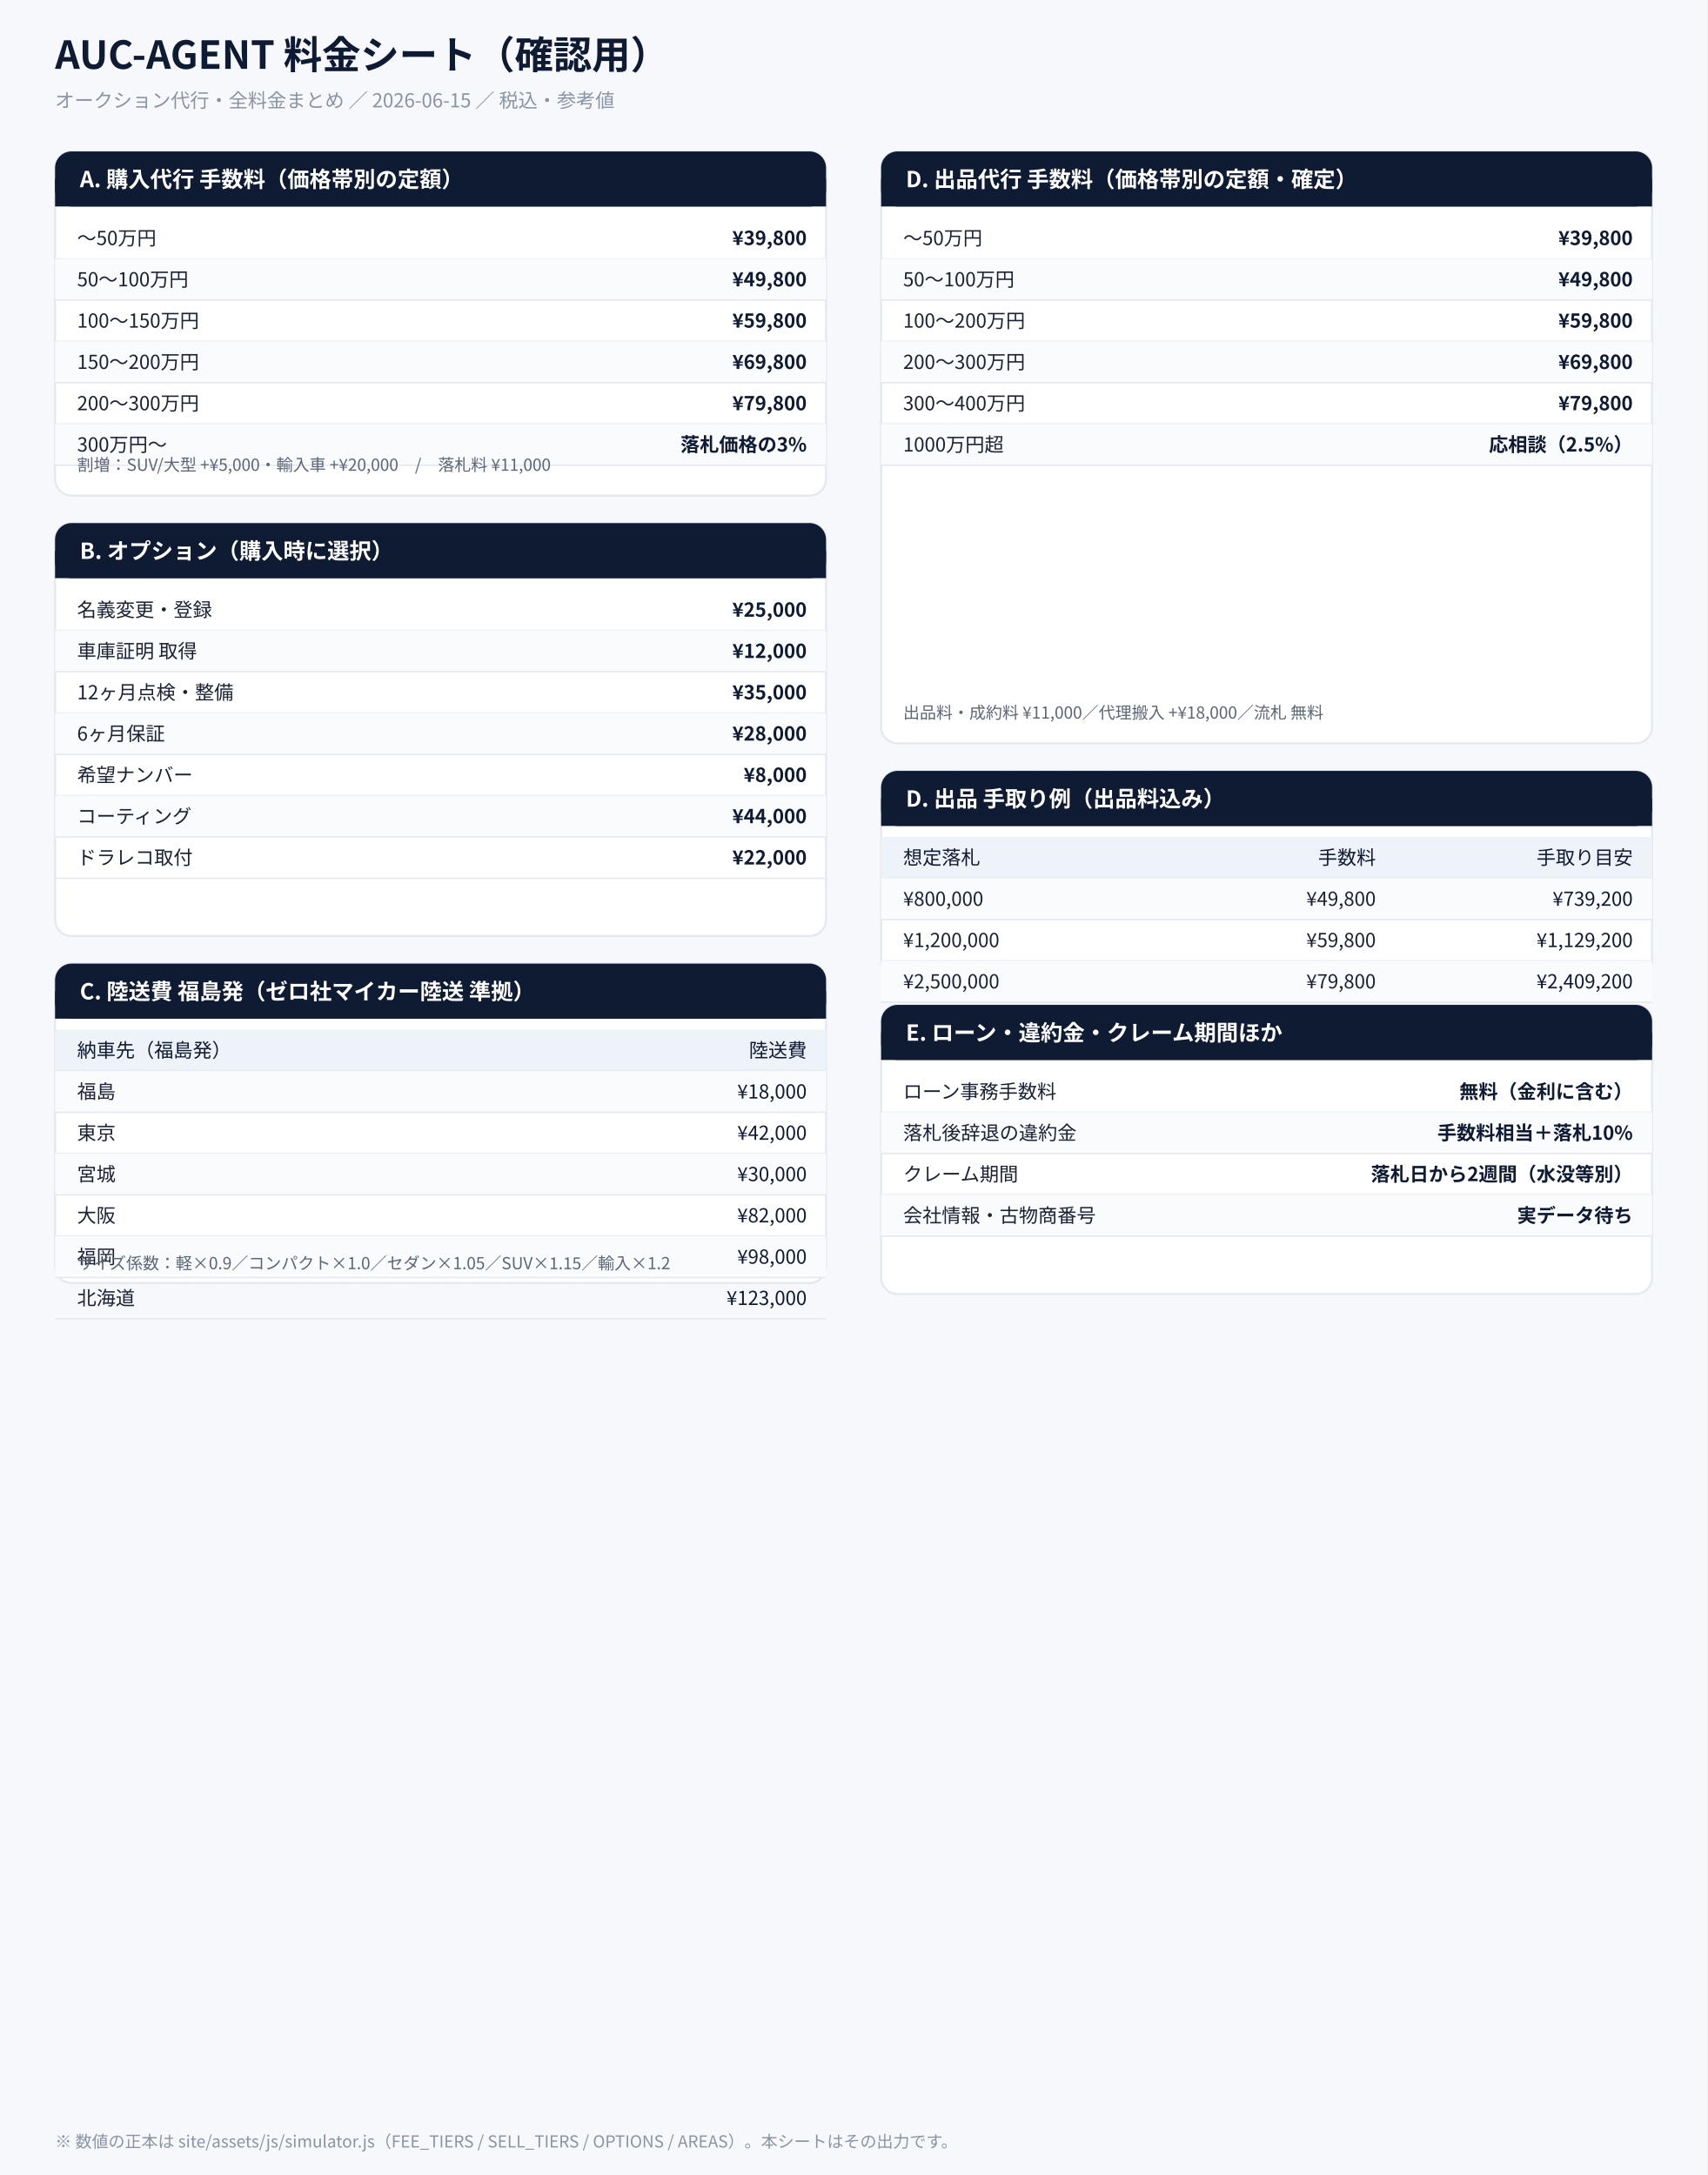
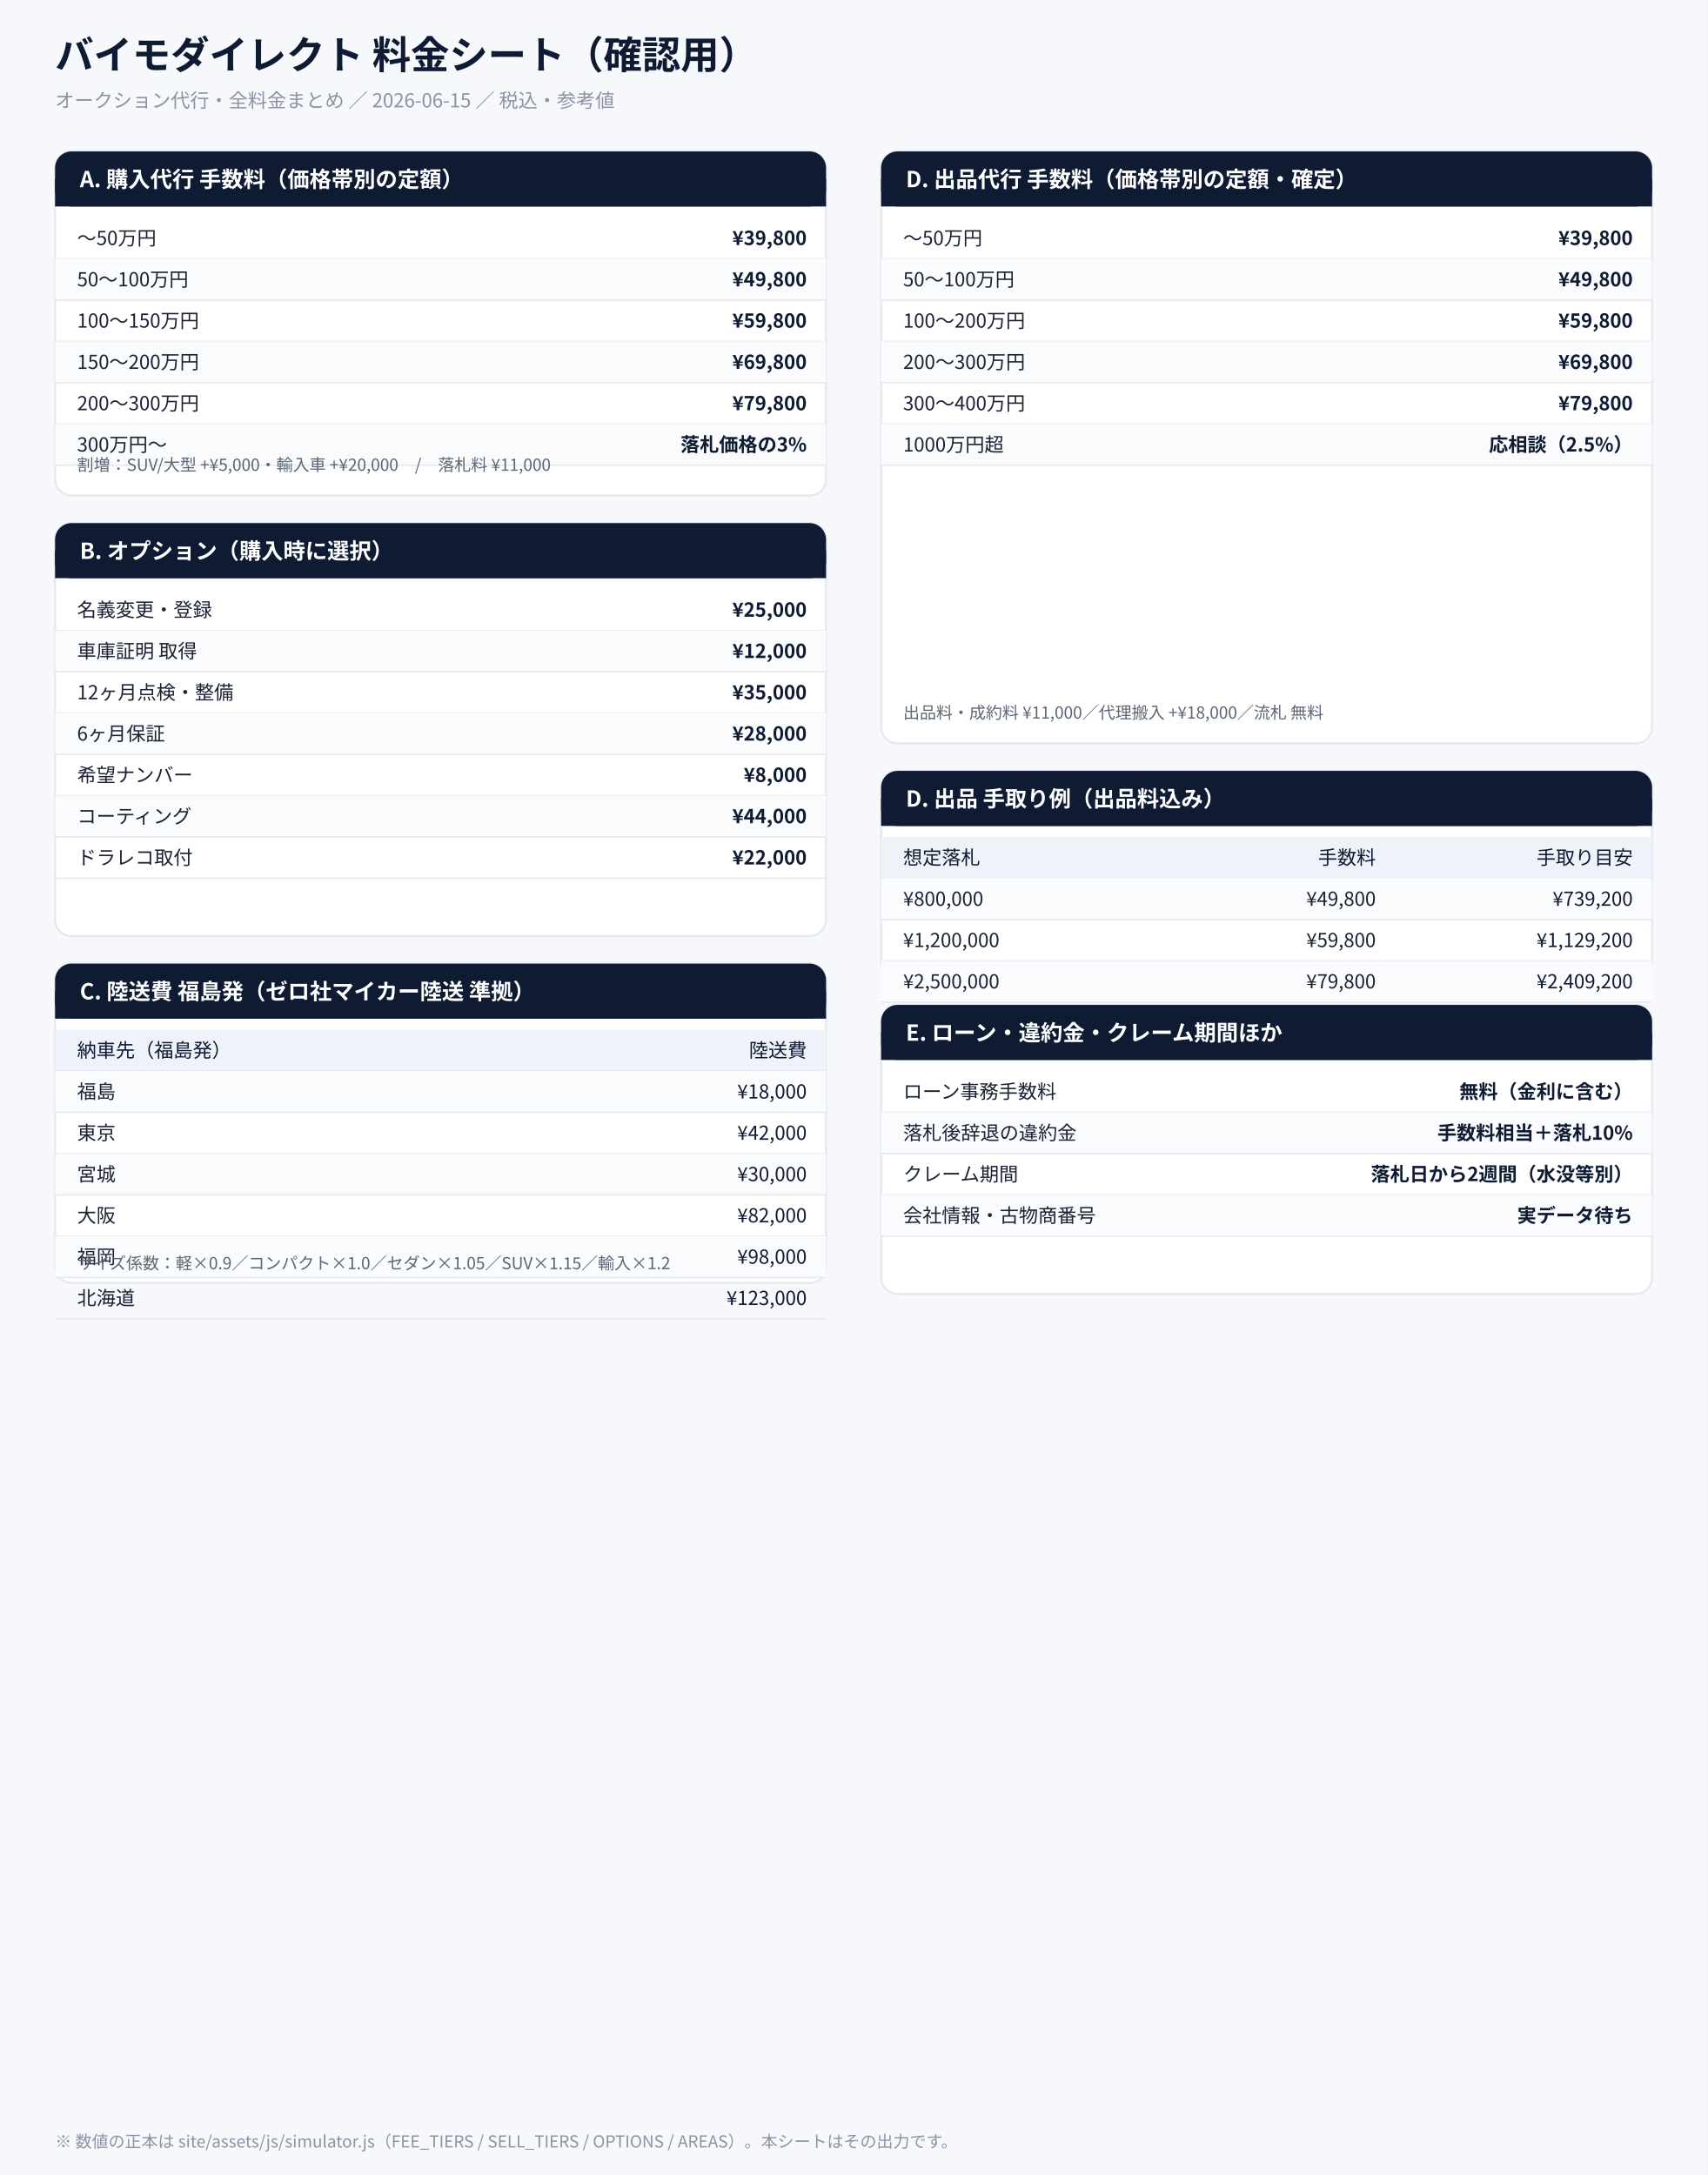
<svg xmlns="http://www.w3.org/2000/svg" width="1240" height="1580" viewBox="0 0 1240 1580" font-family="'Noto Sans CJK JP','IPAGothic',sans-serif">
  <rect width="1240" height="1580" fill="#f6f8fc" />
-   <text x="40" y="50" font-size="28" font-weight="800" fill="#0e1b33">AUC-AGENT 料金シート（確認用）</text>
+   <text x="40" y="50" font-size="28" font-weight="800" fill="#0e1b33">バイモダイレクト 料金シート（確認用）</text>
  <text x="40" y="78" font-size="14" fill="#8a93a4">オークション代行・全料金まとめ ／ 2026-06-15 ／ 税込・参考値</text>
  <rect x="40" y="110" width="560" height="250" rx="12" fill="#fff" stroke="#e4e8ef" stroke-width="1.5" />
  <rect x="40" y="110" width="560" height="40" rx="12" fill="#0e1b33" />
  <rect x="40" y="130" width="560" height="20" fill="#0e1b33" />
  <text x="58" y="136" font-size="16" font-weight="800" fill="#fff">A. 購入代行 手数料（価格帯別の定額）</text>
  <text x="56" y="178" font-size="14" text-anchor="start" fill="#1a2233">〜50万円</text>
  <text x="586" y="178" font-size="14" text-anchor="end" fill="#0e1b33" font-weight="700">¥39,800</text>
  <line x1="40" y1="188" x2="600" y2="188" stroke="#e4e8ef" />
  <rect x="40" y="188" width="560" height="30" fill="#fafbfd" />
  <text x="56" y="208" font-size="14" text-anchor="start" fill="#1a2233">50〜100万円</text>
  <text x="586" y="208" font-size="14" text-anchor="end" fill="#0e1b33" font-weight="700">¥49,800</text>
  <line x1="40" y1="218" x2="600" y2="218" stroke="#e4e8ef" />
  <text x="56" y="238" font-size="14" text-anchor="start" fill="#1a2233">100〜150万円</text>
  <text x="586" y="238" font-size="14" text-anchor="end" fill="#0e1b33" font-weight="700">¥59,800</text>
  <line x1="40" y1="248" x2="600" y2="248" stroke="#e4e8ef" />
  <rect x="40" y="248" width="560" height="30" fill="#fafbfd" />
  <text x="56" y="268" font-size="14" text-anchor="start" fill="#1a2233">150〜200万円</text>
  <text x="586" y="268" font-size="14" text-anchor="end" fill="#0e1b33" font-weight="700">¥69,800</text>
  <line x1="40" y1="278" x2="600" y2="278" stroke="#e4e8ef" />
  <text x="56" y="298" font-size="14" text-anchor="start" fill="#1a2233">200〜300万円</text>
  <text x="586" y="298" font-size="14" text-anchor="end" fill="#0e1b33" font-weight="700">¥79,800</text>
  <line x1="40" y1="308" x2="600" y2="308" stroke="#e4e8ef" />
  <rect x="40" y="308" width="560" height="30" fill="#fafbfd" />
  <text x="56" y="328" font-size="14" text-anchor="start" fill="#1a2233">300万円〜</text>
  <text x="586" y="328" font-size="14" text-anchor="end" fill="#0e1b33" font-weight="700">落札価格の3%</text>
  <line x1="40" y1="338" x2="600" y2="338" stroke="#e4e8ef" />
  <text x="56" y="342" font-size="12" fill="#5a6675">割増：SUV/大型 +¥5,000・輸入車 +¥20,000　/　落札料 ¥11,000</text>
  <rect x="40" y="380" width="560" height="300" rx="12" fill="#fff" stroke="#e4e8ef" stroke-width="1.5" />
  <rect x="40" y="380" width="560" height="40" rx="12" fill="#0e1b33" />
  <rect x="40" y="400" width="560" height="20" fill="#0e1b33" />
  <text x="58" y="406" font-size="16" font-weight="800" fill="#fff">B. オプション（購入時に選択）</text>
  <text x="56" y="448" font-size="14" text-anchor="start" fill="#1a2233">名義変更・登録</text>
  <text x="586" y="448" font-size="14" text-anchor="end" fill="#0e1b33" font-weight="700">¥25,000</text>
  <line x1="40" y1="458" x2="600" y2="458" stroke="#e4e8ef" />
  <rect x="40" y="458" width="560" height="30" fill="#fafbfd" />
  <text x="56" y="478" font-size="14" text-anchor="start" fill="#1a2233">車庫証明 取得</text>
  <text x="586" y="478" font-size="14" text-anchor="end" fill="#0e1b33" font-weight="700">¥12,000</text>
  <line x1="40" y1="488" x2="600" y2="488" stroke="#e4e8ef" />
  <text x="56" y="508" font-size="14" text-anchor="start" fill="#1a2233">12ヶ月点検・整備</text>
  <text x="586" y="508" font-size="14" text-anchor="end" fill="#0e1b33" font-weight="700">¥35,000</text>
  <line x1="40" y1="518" x2="600" y2="518" stroke="#e4e8ef" />
  <rect x="40" y="518" width="560" height="30" fill="#fafbfd" />
  <text x="56" y="538" font-size="14" text-anchor="start" fill="#1a2233">6ヶ月保証</text>
  <text x="586" y="538" font-size="14" text-anchor="end" fill="#0e1b33" font-weight="700">¥28,000</text>
  <line x1="40" y1="548" x2="600" y2="548" stroke="#e4e8ef" />
  <text x="56" y="568" font-size="14" text-anchor="start" fill="#1a2233">希望ナンバー</text>
  <text x="586" y="568" font-size="14" text-anchor="end" fill="#0e1b33" font-weight="700">¥8,000</text>
  <line x1="40" y1="578" x2="600" y2="578" stroke="#e4e8ef" />
  <rect x="40" y="578" width="560" height="30" fill="#fafbfd" />
  <text x="56" y="598" font-size="14" text-anchor="start" fill="#1a2233">コーティング</text>
  <text x="586" y="598" font-size="14" text-anchor="end" fill="#0e1b33" font-weight="700">¥44,000</text>
  <line x1="40" y1="608" x2="600" y2="608" stroke="#e4e8ef" />
  <text x="56" y="628" font-size="14" text-anchor="start" fill="#1a2233">ドラレコ取付</text>
  <text x="586" y="628" font-size="14" text-anchor="end" fill="#0e1b33" font-weight="700">¥22,000</text>
  <line x1="40" y1="638" x2="600" y2="638" stroke="#e4e8ef" />
  <rect x="40" y="700" width="560" height="232" rx="12" fill="#fff" stroke="#e4e8ef" stroke-width="1.5" />
  <rect x="40" y="700" width="560" height="40" rx="12" fill="#0e1b33" />
  <rect x="40" y="720" width="560" height="20" fill="#0e1b33" />
  <text x="58" y="726" font-size="16" font-weight="800" fill="#fff">C. 陸送費 福島発（ゼロ社マイカー陸送 準拠）</text>
  <rect x="40" y="748" width="560" height="30" fill="#eef2f9" />
  <text x="56" y="768" font-size="14" text-anchor="start" fill="#0e1b33">納車先（福島発）</text>
  <text x="586" y="768" font-size="14" text-anchor="end" fill="#0e1b33">陸送費</text>
  <line x1="40" y1="778" x2="600" y2="778" stroke="#e4e8ef" />
  <rect x="40" y="778" width="560" height="30" fill="#fafbfd" />
  <text x="56" y="798" font-size="14" text-anchor="start" fill="#1a2233">福島</text>
  <text x="586" y="798" font-size="14" text-anchor="end" fill="#0e1b33">¥18,000</text>
  <line x1="40" y1="808" x2="600" y2="808" stroke="#e4e8ef" />
  <text x="56" y="828" font-size="14" text-anchor="start" fill="#1a2233">東京</text>
  <text x="586" y="828" font-size="14" text-anchor="end" fill="#0e1b33">¥42,000</text>
  <line x1="40" y1="838" x2="600" y2="838" stroke="#e4e8ef" />
  <rect x="40" y="838" width="560" height="30" fill="#fafbfd" />
  <text x="56" y="858" font-size="14" text-anchor="start" fill="#1a2233">宮城</text>
  <text x="586" y="858" font-size="14" text-anchor="end" fill="#0e1b33">¥30,000</text>
  <line x1="40" y1="868" x2="600" y2="868" stroke="#e4e8ef" />
  <text x="56" y="888" font-size="14" text-anchor="start" fill="#1a2233">大阪</text>
  <text x="586" y="888" font-size="14" text-anchor="end" fill="#0e1b33">¥82,000</text>
  <line x1="40" y1="898" x2="600" y2="898" stroke="#e4e8ef" />
  <rect x="40" y="898" width="560" height="30" fill="#fafbfd" />
  <text x="56" y="918" font-size="14" text-anchor="start" fill="#1a2233">福岡</text>
  <text x="586" y="918" font-size="14" text-anchor="end" fill="#0e1b33">¥98,000</text>
  <line x1="40" y1="928" x2="600" y2="928" stroke="#e4e8ef" />
  <text x="56" y="948" font-size="14" text-anchor="start" fill="#1a2233">北海道</text>
  <text x="586" y="948" font-size="14" text-anchor="end" fill="#0e1b33">¥123,000</text>
  <line x1="40" y1="958" x2="600" y2="958" stroke="#e4e8ef" />
  <text x="56" y="922" font-size="12" fill="#5a6675">サイズ係数：軽×0.9／コンパクト×1.0／セダン×1.05／SUV×1.15／輸入×1.2</text>
  <rect x="640" y="110" width="560" height="430" rx="12" fill="#fff" stroke="#e4e8ef" stroke-width="1.5" />
  <rect x="640" y="110" width="560" height="40" rx="12" fill="#0e1b33" />
  <rect x="640" y="130" width="560" height="20" fill="#0e1b33" />
  <text x="658" y="136" font-size="16" font-weight="800" fill="#fff">D. 出品代行 手数料（価格帯別の定額・確定）</text>
  <text x="656" y="178" font-size="14" text-anchor="start" fill="#1a2233">〜50万円</text>
  <text x="1186" y="178" font-size="14" text-anchor="end" fill="#0e1b33" font-weight="700">¥39,800</text>
  <line x1="640" y1="188" x2="1200" y2="188" stroke="#e4e8ef" />
  <rect x="640" y="188" width="560" height="30" fill="#fafbfd" />
  <text x="656" y="208" font-size="14" text-anchor="start" fill="#1a2233">50〜100万円</text>
  <text x="1186" y="208" font-size="14" text-anchor="end" fill="#0e1b33" font-weight="700">¥49,800</text>
  <line x1="640" y1="218" x2="1200" y2="218" stroke="#e4e8ef" />
  <text x="656" y="238" font-size="14" text-anchor="start" fill="#1a2233">100〜200万円</text>
  <text x="1186" y="238" font-size="14" text-anchor="end" fill="#0e1b33" font-weight="700">¥59,800</text>
  <line x1="640" y1="248" x2="1200" y2="248" stroke="#e4e8ef" />
  <rect x="640" y="248" width="560" height="30" fill="#fafbfd" />
  <text x="656" y="268" font-size="14" text-anchor="start" fill="#1a2233">200〜300万円</text>
  <text x="1186" y="268" font-size="14" text-anchor="end" fill="#0e1b33" font-weight="700">¥69,800</text>
  <line x1="640" y1="278" x2="1200" y2="278" stroke="#e4e8ef" />
  <text x="656" y="298" font-size="14" text-anchor="start" fill="#1a2233">300〜400万円</text>
  <text x="1186" y="298" font-size="14" text-anchor="end" fill="#0e1b33" font-weight="700">¥79,800</text>
  <line x1="640" y1="308" x2="1200" y2="308" stroke="#e4e8ef" />
  <rect x="640" y="308" width="560" height="30" fill="#fafbfd" />
  <text x="656" y="328" font-size="14" text-anchor="start" fill="#1a2233">1000万円超</text>
  <text x="1186" y="328" font-size="14" text-anchor="end" fill="#0e1b33" font-weight="700">応相談（2.5%）</text>
  <line x1="640" y1="338" x2="1200" y2="338" stroke="#e4e8ef" />
  <text x="656" y="522" font-size="12" fill="#5a6675">出品料・成約料 ¥11,000／代理搬入 +¥18,000／流札 無料</text>
  <rect x="640" y="560" width="560" height="150" rx="12" fill="#fff" stroke="#e4e8ef" stroke-width="1.5" />
  <rect x="640" y="560" width="560" height="40" rx="12" fill="#0e1b33" />
  <rect x="640" y="580" width="560" height="20" fill="#0e1b33" />
  <text x="658" y="586" font-size="16" font-weight="800" fill="#fff">D. 出品 手取り例（出品料込み）</text>
  <rect x="640" y="608" width="560" height="30" fill="#eef2f9" />
  <text x="656" y="628" font-size="14" text-anchor="start" fill="#0e1b33">想定落札</text>
  <text x="999.333" y="628" font-size="14" text-anchor="end" fill="#0e1b33">手数料</text>
  <text x="1186" y="628" font-size="14" text-anchor="end" fill="#0e1b33">手取り目安</text>
  <line x1="640" y1="638" x2="1200" y2="638" stroke="#e4e8ef" />
  <rect x="640" y="638" width="560" height="30" fill="#fafbfd" />
  <text x="656" y="658" font-size="14" text-anchor="start" fill="#1a2233">¥800,000</text>
  <text x="999.333" y="658" font-size="14" text-anchor="end" fill="#1a2233">¥49,800</text>
  <text x="1186" y="658" font-size="14" text-anchor="end" fill="#0e1b33">¥739,200</text>
  <line x1="640" y1="668" x2="1200" y2="668" stroke="#e4e8ef" />
  <text x="656" y="688" font-size="14" text-anchor="start" fill="#1a2233">¥1,200,000</text>
  <text x="999.333" y="688" font-size="14" text-anchor="end" fill="#1a2233">¥59,800</text>
  <text x="1186" y="688" font-size="14" text-anchor="end" fill="#0e1b33">¥1,129,200</text>
  <line x1="640" y1="698" x2="1200" y2="698" stroke="#e4e8ef" />
  <rect x="640" y="698" width="560" height="30" fill="#fafbfd" />
  <text x="656" y="718" font-size="14" text-anchor="start" fill="#1a2233">¥2,500,000</text>
  <text x="999.333" y="718" font-size="14" text-anchor="end" fill="#1a2233">¥79,800</text>
  <text x="1186" y="718" font-size="14" text-anchor="end" fill="#0e1b33">¥2,409,200</text>
  <line x1="640" y1="728" x2="1200" y2="728" stroke="#e4e8ef" />
  <rect x="640" y="730" width="560" height="210" rx="12" fill="#fff" stroke="#e4e8ef" stroke-width="1.5" />
  <rect x="640" y="730" width="560" height="40" rx="12" fill="#0e1b33" />
  <rect x="640" y="750" width="560" height="20" fill="#0e1b33" />
  <text x="658" y="756" font-size="16" font-weight="800" fill="#fff">E. ローン・違約金・クレーム期間ほか</text>
  <text x="656" y="798" font-size="14" text-anchor="start" fill="#1a2233">ローン事務手数料</text>
  <text x="1186" y="798" font-size="14" text-anchor="end" fill="#0e1b33" font-weight="700">無料（金利に含む）</text>
  <line x1="640" y1="808" x2="1200" y2="808" stroke="#e4e8ef" />
  <rect x="640" y="808" width="560" height="30" fill="#fafbfd" />
  <text x="656" y="828" font-size="14" text-anchor="start" fill="#1a2233">落札後辞退の違約金</text>
  <text x="1186" y="828" font-size="14" text-anchor="end" fill="#0e1b33" font-weight="700">手数料相当＋落札10%</text>
  <line x1="640" y1="838" x2="1200" y2="838" stroke="#e4e8ef" />
  <text x="656" y="858" font-size="14" text-anchor="start" fill="#1a2233">クレーム期間</text>
  <text x="1186" y="858" font-size="14" text-anchor="end" fill="#0e1b33" font-weight="700">落札日から2週間（水没等別）</text>
  <line x1="640" y1="868" x2="1200" y2="868" stroke="#e4e8ef" />
  <rect x="640" y="868" width="560" height="30" fill="#fafbfd" />
  <text x="656" y="888" font-size="14" text-anchor="start" fill="#1a2233">会社情報・古物商番号</text>
  <text x="1186" y="888" font-size="14" text-anchor="end" fill="#0e1b33" font-weight="700">実データ待ち</text>
  <line x1="640" y1="898" x2="1200" y2="898" stroke="#e4e8ef" />
  <text x="40" y="1560" font-size="12" fill="#8a93a4">※ 数値の正本は site/assets/js/simulator.js（FEE_TIERS / SELL_TIERS / OPTIONS / AREAS）。本シートはその出力です。</text>
</svg>
